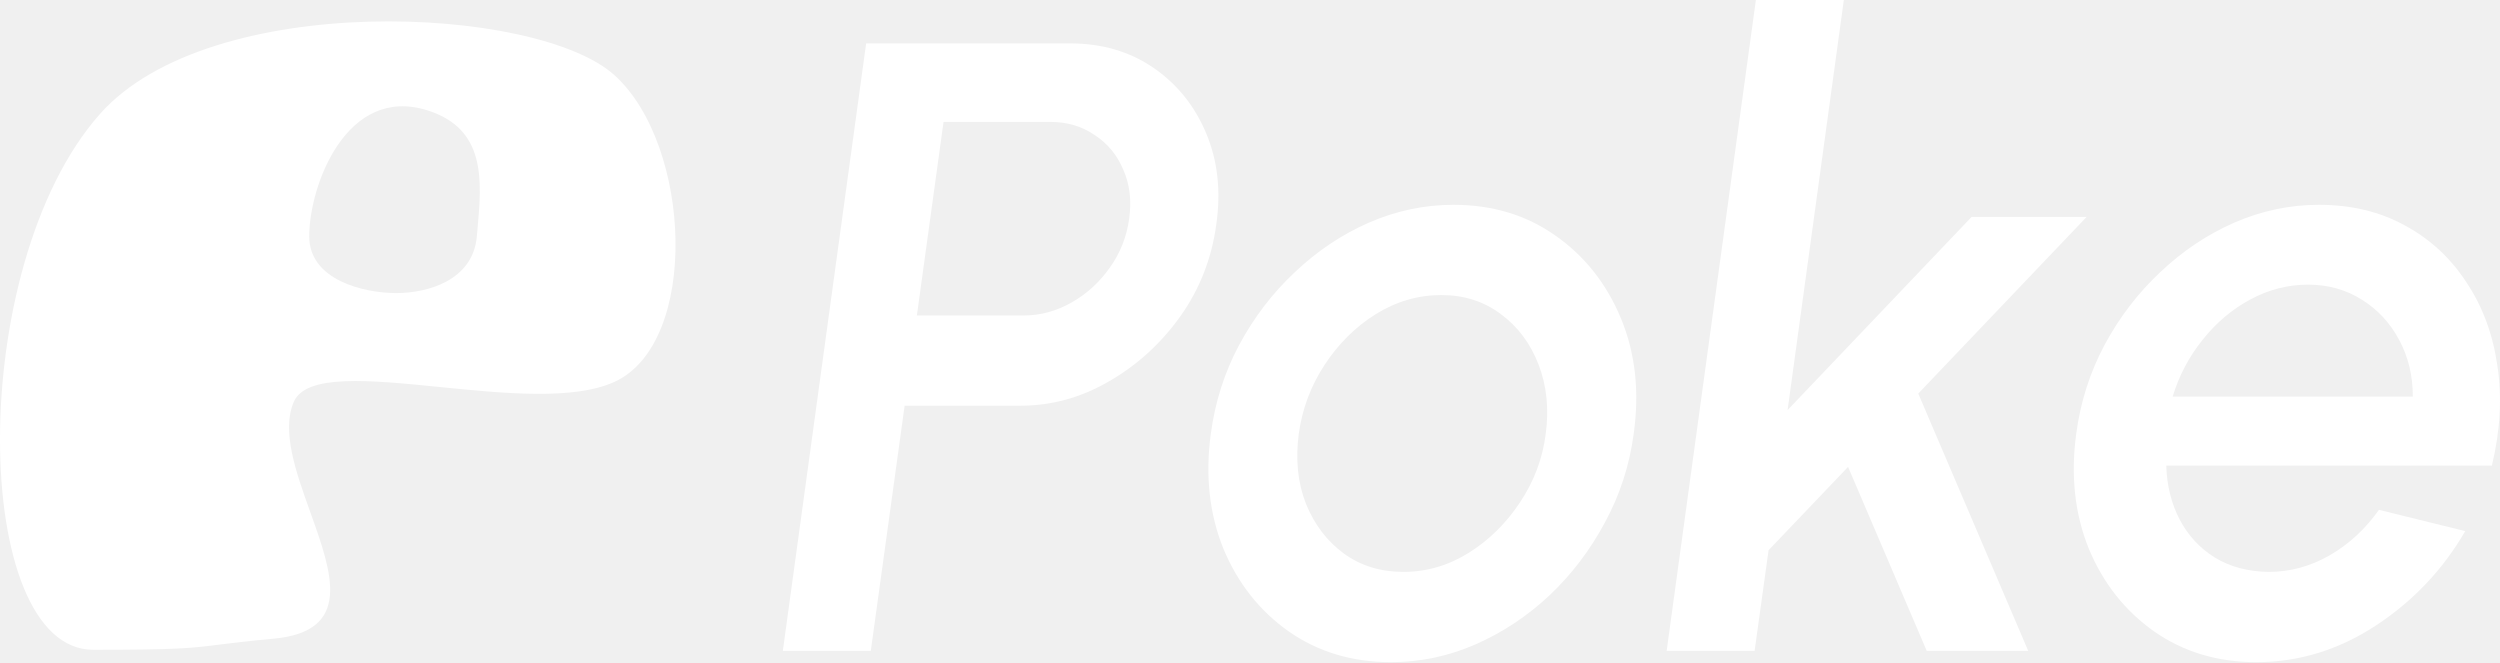
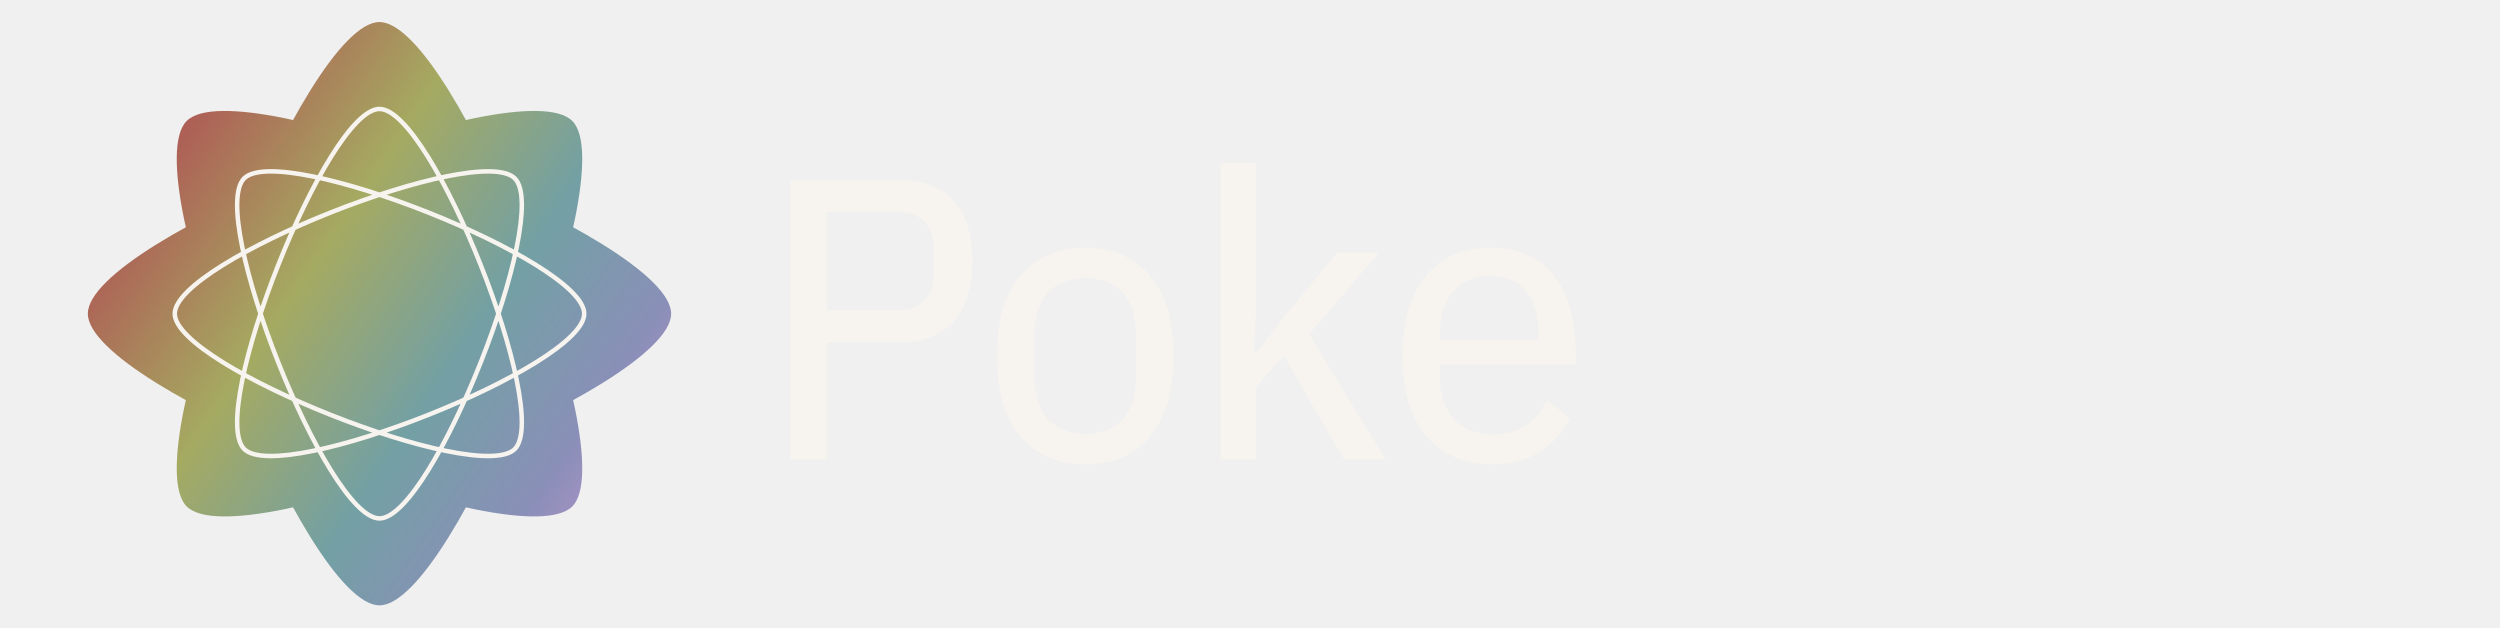
- <svg xmlns="http://www.w3.org/2000/svg" width="424.992" height="112.565" viewBox="0 0 424.992 112.565" version="1.1" id="svg5" xml:space="preserve">
-   <defs id="defs2" />
-   <g id="layer1" transform="translate(-387.382,-335.7714)">
-     <g id="g1157-3-2" transform="translate(70.02933,142.0538)">
-       <path d="m 456.272,300.469 14.346,-101.949 h 35.099 q 8.229,0 14.346,4.078 6.117,4.078 9.103,10.996 2.986,6.918 1.748,15.292 -1.165,8.52 -6.19,15.438 -5.025,6.845 -12.307,10.923 -7.209,4.078 -15.219,4.078 h -19.953 l -5.826,41.144 z m 23.084,-56.29 h 18.424 q 4.296,0 8.229,-2.185 3.932,-2.185 6.554,-5.826 2.694,-3.641 3.35,-8.229 0.655,-4.588 -1.019,-8.229 -1.602,-3.714 -4.952,-5.826 -3.277,-2.185 -7.573,-2.185 h -18.424 z" style="font-size:145.641px;font-family:Urbanist;-inkscape-font-specification:'Urbanist, @ital=1.00,wght=600';font-variation-settings:'ital' 1, 'wght' 600;fill:#ffffff;stroke-width:3.4;stroke-linecap:round;stroke-linejoin:bevel;paint-order:stroke fill markers" id="path4685" transform="scale(0.9872011,1.012965)" />
-       <path d="m 560.99,302.362 q -10.049,0 -17.623,-5.17 -7.501,-5.17 -11.214,-13.836 -3.641,-8.738 -2.185,-19.297 1.092,-8.01 4.879,-14.928 3.859,-6.991 9.612,-12.234 5.753,-5.316 12.744,-8.302 7.064,-2.986 14.564,-2.986 10.049,0 17.55,5.17 7.573,5.17 11.287,13.909 3.714,8.738 2.185,19.37 -1.092,7.937 -4.952,14.855 -3.787,6.918 -9.539,12.234 -5.753,5.243 -12.744,8.229 -6.991,2.986 -14.564,2.986 z m 2.112,-15.147 q 6.044,0 11.287,-3.204 5.243,-3.204 8.811,-8.447 3.641,-5.316 4.442,-11.506 0.874,-6.335 -1.238,-11.651 -2.112,-5.316 -6.481,-8.447 -4.369,-3.204 -10.268,-3.204 -5.971,0 -11.287,3.204 -5.243,3.204 -8.811,8.52 -3.568,5.316 -4.442,11.578 -0.874,6.481 1.238,11.724 2.185,5.243 6.554,8.374 4.369,3.058 10.195,3.058 z" style="font-size:145.641px;font-family:Urbanist;-inkscape-font-specification:'Urbanist, @ital=1.00,wght=600';font-variation-settings:'ital' 1, 'wght' 600;fill:#ffffff;stroke-width:3.4;stroke-linecap:round;stroke-linejoin:bevel;paint-order:stroke fill markers" id="path4687" transform="scale(0.9872011,1.012965)" />
-       <path d="m 670.728,300.469 h -17.477 l -13.545,-30.876 -13.69,13.982 -2.403,16.894 h -15.147 l 15.365,-109.231 h 15.147 l -9.685,68.815 31.677,-32.405 h 19.807 l -28.983,29.638 z" style="font-size:145.641px;font-family:Urbanist;-inkscape-font-specification:'Urbanist, @ital=1.00,wght=600';font-variation-settings:'ital' 1, 'wght' 600;fill:#ffffff;stroke-width:3.4;stroke-linecap:round;stroke-linejoin:bevel;paint-order:stroke fill markers" id="path4689" transform="scale(0.9872011,1.012965)" />
-       <path d="m 710.013,302.362 q -10.049,0 -17.623,-5.17 -7.501,-5.17 -11.214,-13.836 -3.641,-8.738 -2.185,-19.297 1.092,-8.01 4.879,-14.928 3.859,-6.991 9.612,-12.234 5.753,-5.316 12.744,-8.302 7.064,-2.986 14.564,-2.986 8.374,0 14.855,3.495 6.481,3.423 10.559,9.539 4.151,6.044 5.316,13.982 1.238,7.865 -0.947,16.749 h -56.072 q 0.146,5.025 2.33,9.103 2.185,4.005 6.044,6.335 3.932,2.33 9.248,2.403 5.534,0 10.486,-2.767 4.952,-2.767 8.52,-7.646 l 14.855,3.568 q -5.753,9.685 -15.438,15.875 -9.612,6.117 -20.535,6.117 z m -14.418,-44.566 h 41.362 q 0,-5.243 -2.33,-9.467 -2.33,-4.296 -6.408,-6.772 -4.078,-2.549 -9.321,-2.549 -5.17,0 -9.904,2.476 -4.733,2.476 -8.229,6.772 -3.495,4.224 -5.17,9.539 z" style="font-size:145.641px;font-family:Urbanist;-inkscape-font-specification:'Urbanist, @ital=1.00,wght=600';font-variation-settings:'ital' 1, 'wght' 600;fill:#ffffff;stroke-width:3.4;stroke-linecap:round;stroke-linejoin:bevel;paint-order:stroke fill markers" id="path4691" transform="scale(0.9872011,1.012965)" />
-       <path fill-rule="evenodd" clip-rule="evenodd" d="m 39.782,41.721 c -19.997,22.593 -19.096,79.302 -0.977,79.302 12.588,0 14.452,-0.235 18.651,-0.765 1.845,-0.233 4.141,-0.523 7.995,-0.874 11.81,-1.078 8.726,-9.687 5.483,-18.735 -2.115,-5.902 -4.297,-11.991 -2.457,-16.3 1.799,-4.213 11.231,-3.267 21.63,-2.224 9.505,0.954 19.819,1.989 25.849,-0.762 12.626,-5.761 11.478,-35.034 0,-45.403 C 104.477,25.591 56.098,23.287 39.782,41.721 Z m 43.858,26.499 c 4.666,0 11.377,-1.866 11.948,-8.398 0.029,-0.33 0.059,-0.661 0.089,-0.994 0.65,-7.211 1.345,-14.924 -7.441,-17.669 -11.948,-3.732 -17.462,11.15 -17.462,18.662 0,6.532 8.201,8.398 12.867,8.398 z" fill="url(#paint0_linear_9_6)" id="path1134-9-9" style="fill:#ffffff;fill-opacity:1;stroke-width:0.758" transform="matrix(1.14839,0,0,1.14839,288.6429,165.1986)" />
-     </g>
+ <svg xmlns="http://www.w3.org/2000/svg" xmlns:xlink="http://www.w3.org/1999/xlink" width="1766.671" height="443.359" viewBox="0 0 1766.671 443.359" version="1.1" id="svg1" xml:space="preserve">
+   <defs id="defs1">
+     <linearGradient xlink:href="#linearGradient263" id="linearGradient262" gradientUnits="userSpaceOnUse" x1="-116.958" y1="-325.442" x2="33.979" y2="-223.634" />
+     <linearGradient id="linearGradient263">
+       <stop style="stop-color:#af5454;stop-opacity:1;" offset="0" id="stop262" />
+       <stop style="stop-color:#a5aa61;stop-opacity:1;" offset="0.358" id="stop264" />
+       <stop style="stop-color:#73a0a4;stop-opacity:1;" offset="0.653" id="stop265" />
+       <stop style="stop-color:#8a8fb8;stop-opacity:1;" offset="0.898" id="stop266" />
+       <stop style="stop-color:#a791c4;stop-opacity:1;" offset="1" id="stop263" />
+     </linearGradient>
+   </defs>
+   <g id="layer1" transform="translate(-34.32052,-2374.321)">
+     <path style="font-size:304.653px;font-family:'IBM Plex Sans Var';-inkscape-font-specification:'IBM Plex Sans Var, @wght=442,wdth=89.9';font-variation-settings:'wdth' 89.9, 'wght' 442;fill:#f7f4ef;stroke-width:1.859;fill-opacity:1" d="m 618.757,2699.101 h -25.775 v -197.705 h 76.759 q 16.995,0 28.608,6.798 11.613,6.515 17.278,19.261 5.948,12.746 5.948,31.44 0,18.411 -5.948,31.157 -5.665,12.746 -17.278,19.544 -11.613,6.798 -28.608,6.798 h -50.984 z m 0,-175.045 v 69.395 h 49.851 q 8.497,0 13.879,-2.832 5.665,-2.833 8.497,-8.781 3.116,-5.948 3.116,-14.446 v -16.995 q 0,-9.064 -3.116,-14.729 -2.832,-5.665 -8.497,-8.497 -5.382,-3.116 -13.879,-3.116 z M 801.117,2702.5 q -18.128,0 -32.29,-8.214 -14.162,-8.497 -22.093,-25.492 -7.931,-17.278 -7.931,-43.053 0,-25.775 7.931,-42.77 7.931,-16.995 22.093,-25.209 14.162,-8.497 32.29,-8.497 18.694,0 32.573,8.497 14.162,8.214 22.093,25.209 7.931,16.995 7.931,42.77 0,25.775 -7.931,43.053 -7.931,16.995 -22.093,25.492 -13.879,8.214 -32.573,8.214 z m 0,-21.526 q 16.995,0 26.342,-10.197 9.63,-10.197 9.63,-30.59 v -28.608 q 0,-20.677 -9.63,-30.59 -9.347,-10.197 -26.342,-10.197 -16.428,0 -26.058,10.197 -9.63,9.914 -9.63,30.59 v 28.608 q 0,20.394 9.63,30.59 9.63,10.197 26.058,10.197 z m 95.737,18.128 v -209.601 h 24.926 v 105.084 l -1.133,28.325 h 2.266 l 20.394,-26.625 36.255,-43.62 h 29.457 l -49.568,57.782 54.1,88.656 h -29.457 l -42.487,-73.36 -19.827,22.376 v 50.984 z m 191.496,3.399 q -18.411,0 -32.573,-8.497 -14.162,-8.497 -22.376,-25.492 -7.931,-16.995 -7.931,-42.77 0,-25.775 7.931,-42.77 7.931,-16.995 21.81,-25.209 14.162,-8.497 32.573,-8.497 18.694,0 32.007,8.497 13.596,8.214 20.677,24.926 7.364,16.711 7.364,41.637 v 7.647 h -96.02 v 8.214 q 0,19.544 9.914,30.307 9.914,10.763 27.475,10.763 14.162,0 23.509,-6.231 9.347,-6.231 15.012,-18.128 l 16.145,13.312 q -7.364,14.162 -21.243,23.226 -13.879,9.064 -34.273,9.064 z m -0.567,-133.125 q -11.046,0 -19.261,4.815 -7.931,4.815 -12.463,14.162 -4.249,9.064 -4.249,22.093 v 3.965 h 69.678 v -4.249 q 0,-13.029 -3.965,-22.093 -3.965,-9.064 -11.33,-13.879 -7.364,-4.815 -18.411,-4.815 z" id="path258" />
+     <path style="font-variation-settings:'wdth' 87, 'wght' 700;fill:url(#linearGradient262);fill-opacity:1;stroke:none;stroke-width:2;stroke-opacity:1" id="path256" d="m -41.49,-183.507 c 23.336,0 76.669,-134.698 60.168,-151.199 -16.501,-16.501 -151.199,36.832 -151.199,60.168 0,23.336 134.698,76.669 151.199,60.168 16.501,-16.501 -36.832,-151.199 -60.168,-151.199 -23.336,0 -76.669,134.698 -60.168,151.199 16.501,16.501 151.199,-36.832 151.199,-60.168 0,-23.336 -134.698,-76.669 -151.199,-60.168 -16.501,16.501 36.832,151.199 60.168,151.199 z" transform="matrix(2.264078,0,0,2.264078,396.4314,3217.575)" />
+     <path style="font-variation-settings:'wdth' 87, 'wght' 700;fill:none;fill-opacity:1;stroke:#f7f4ef;stroke-width:2;stroke-opacity:1" id="path257" d="m -41.49,-183.507 c 23.336,0 76.669,-134.698 60.168,-151.199 -16.501,-16.501 -151.199,36.832 -151.199,60.168 0,23.336 134.698,76.669 151.199,60.168 16.501,-16.501 -36.832,-151.199 -60.168,-151.199 -23.336,0 -76.669,134.698 -60.168,151.199 16.501,16.501 151.199,-36.832 151.199,-60.168 0,-23.336 -134.698,-76.669 -151.199,-60.168 -16.501,16.501 36.832,151.199 60.168,151.199 z" transform="matrix(1.589345,0,0,1.589345,368.4369,3032.336)" />
  </g>
</svg>
